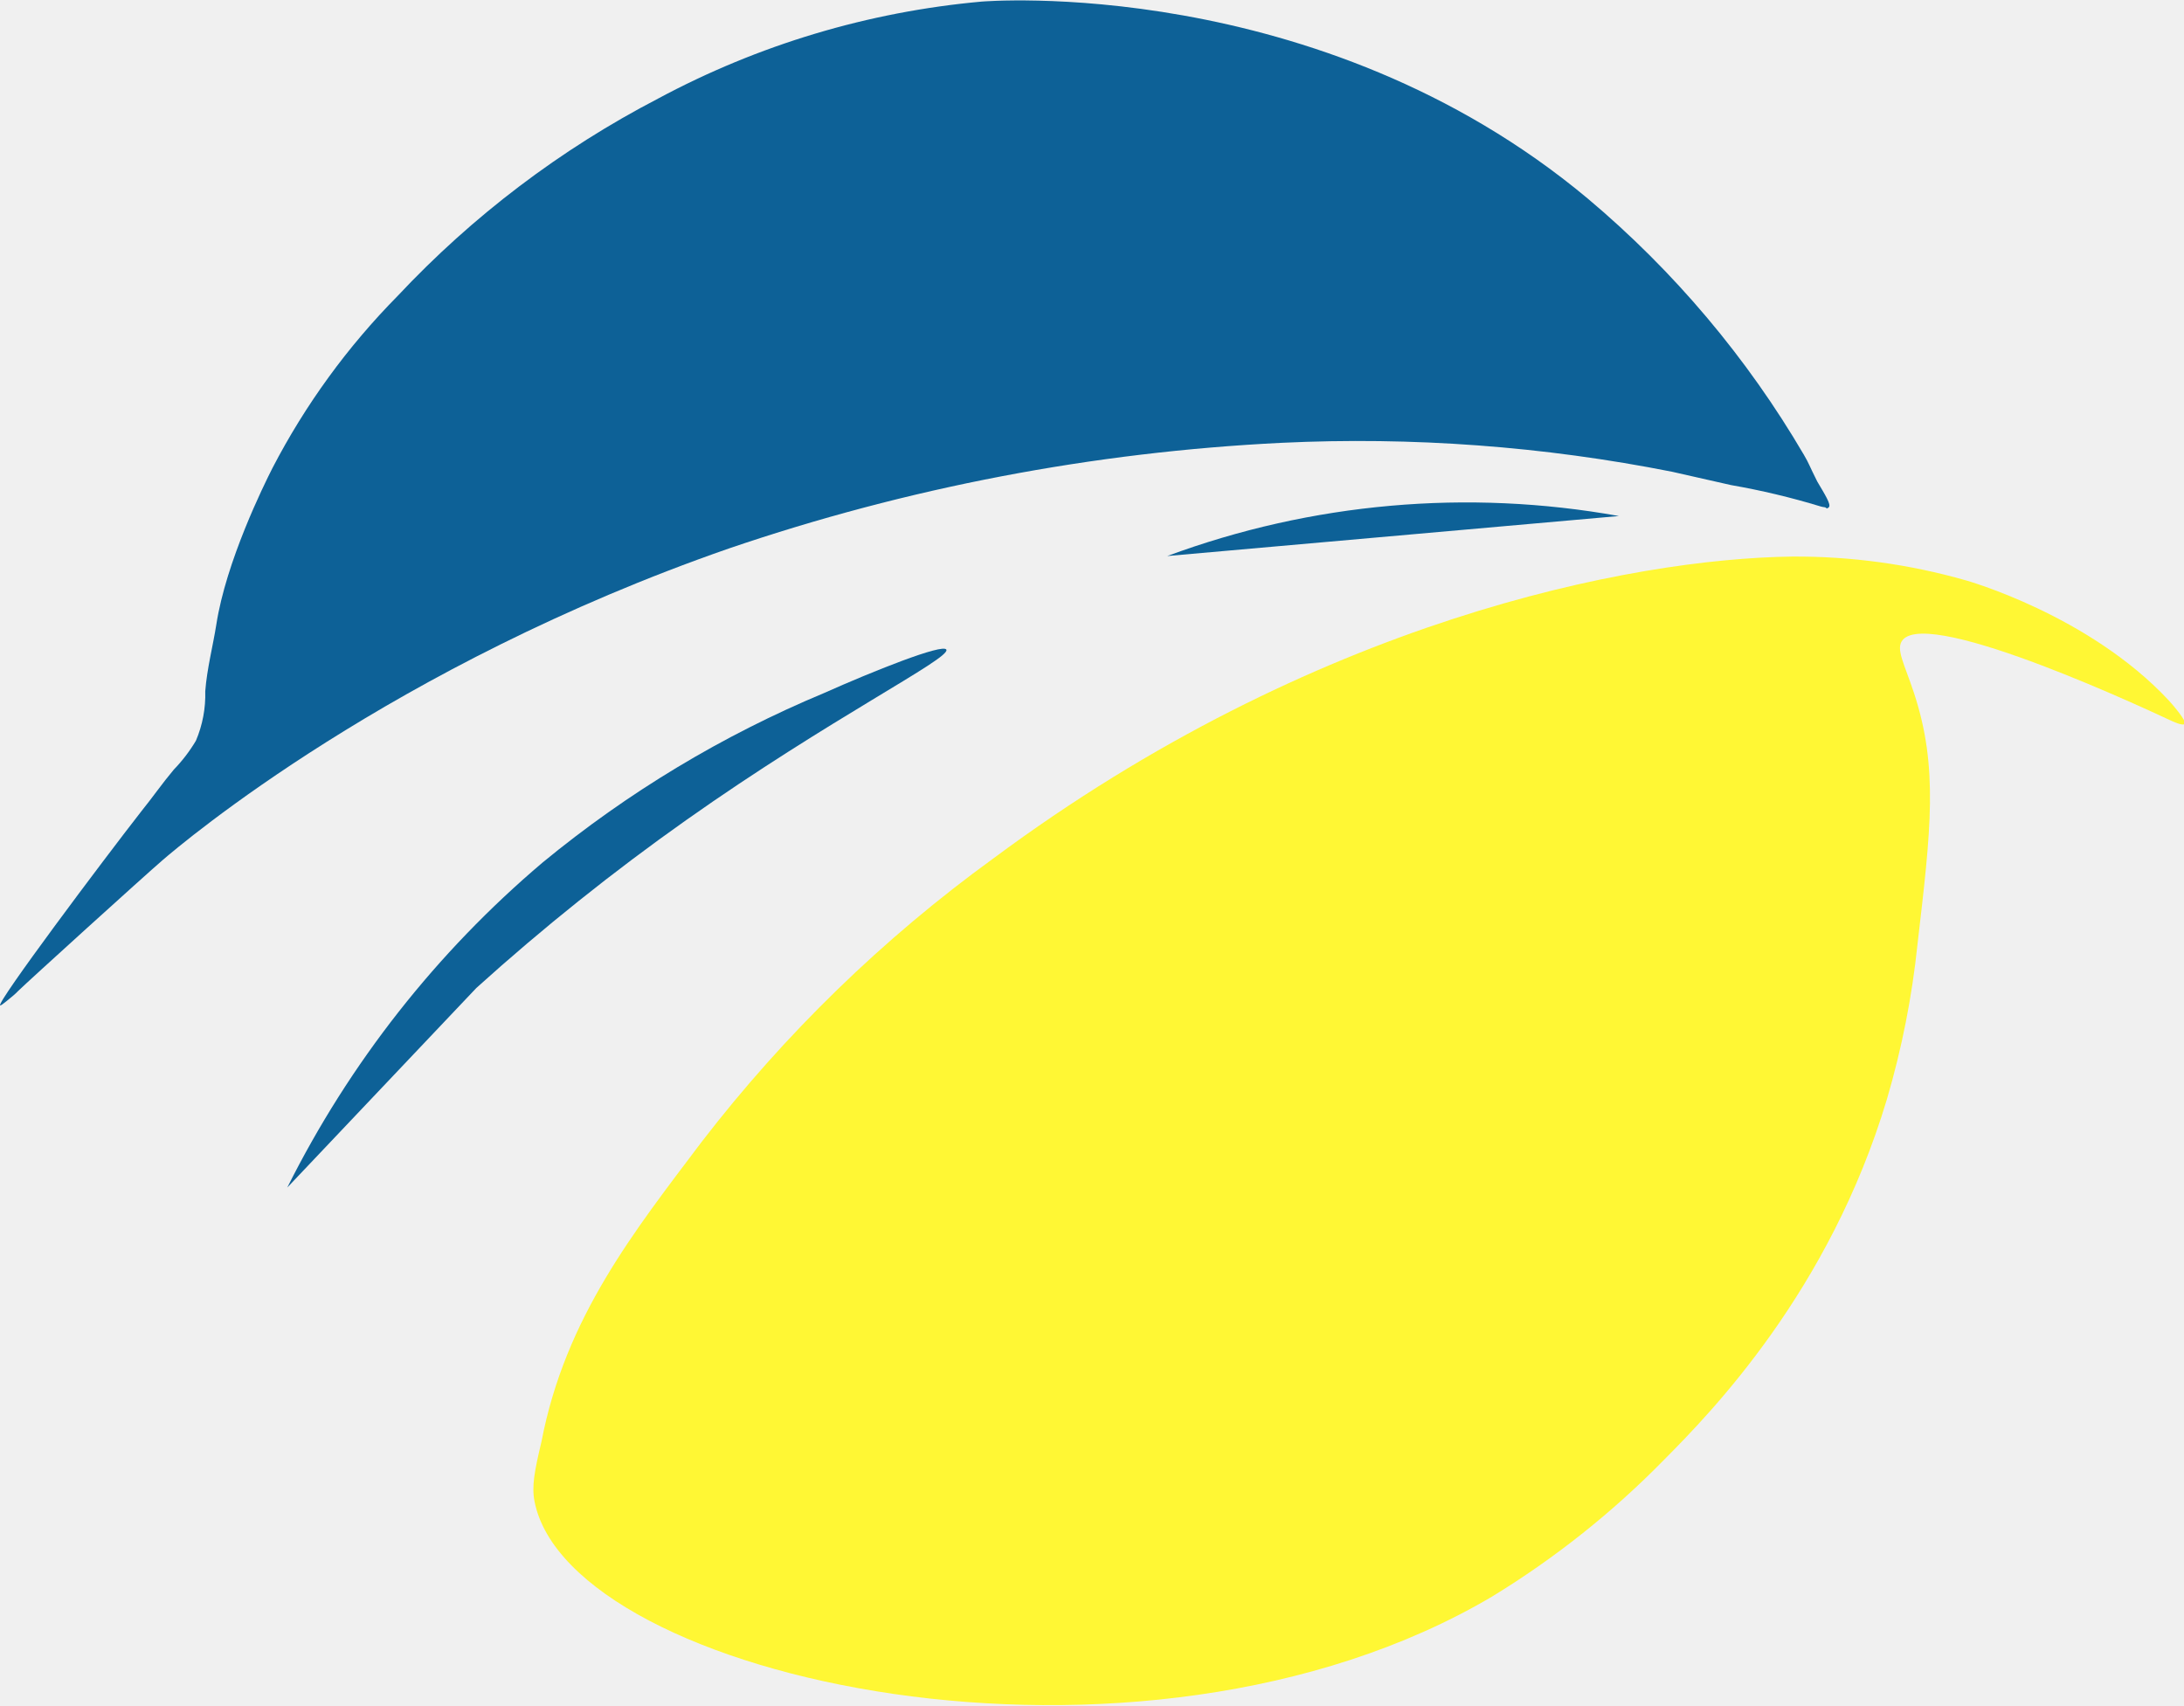
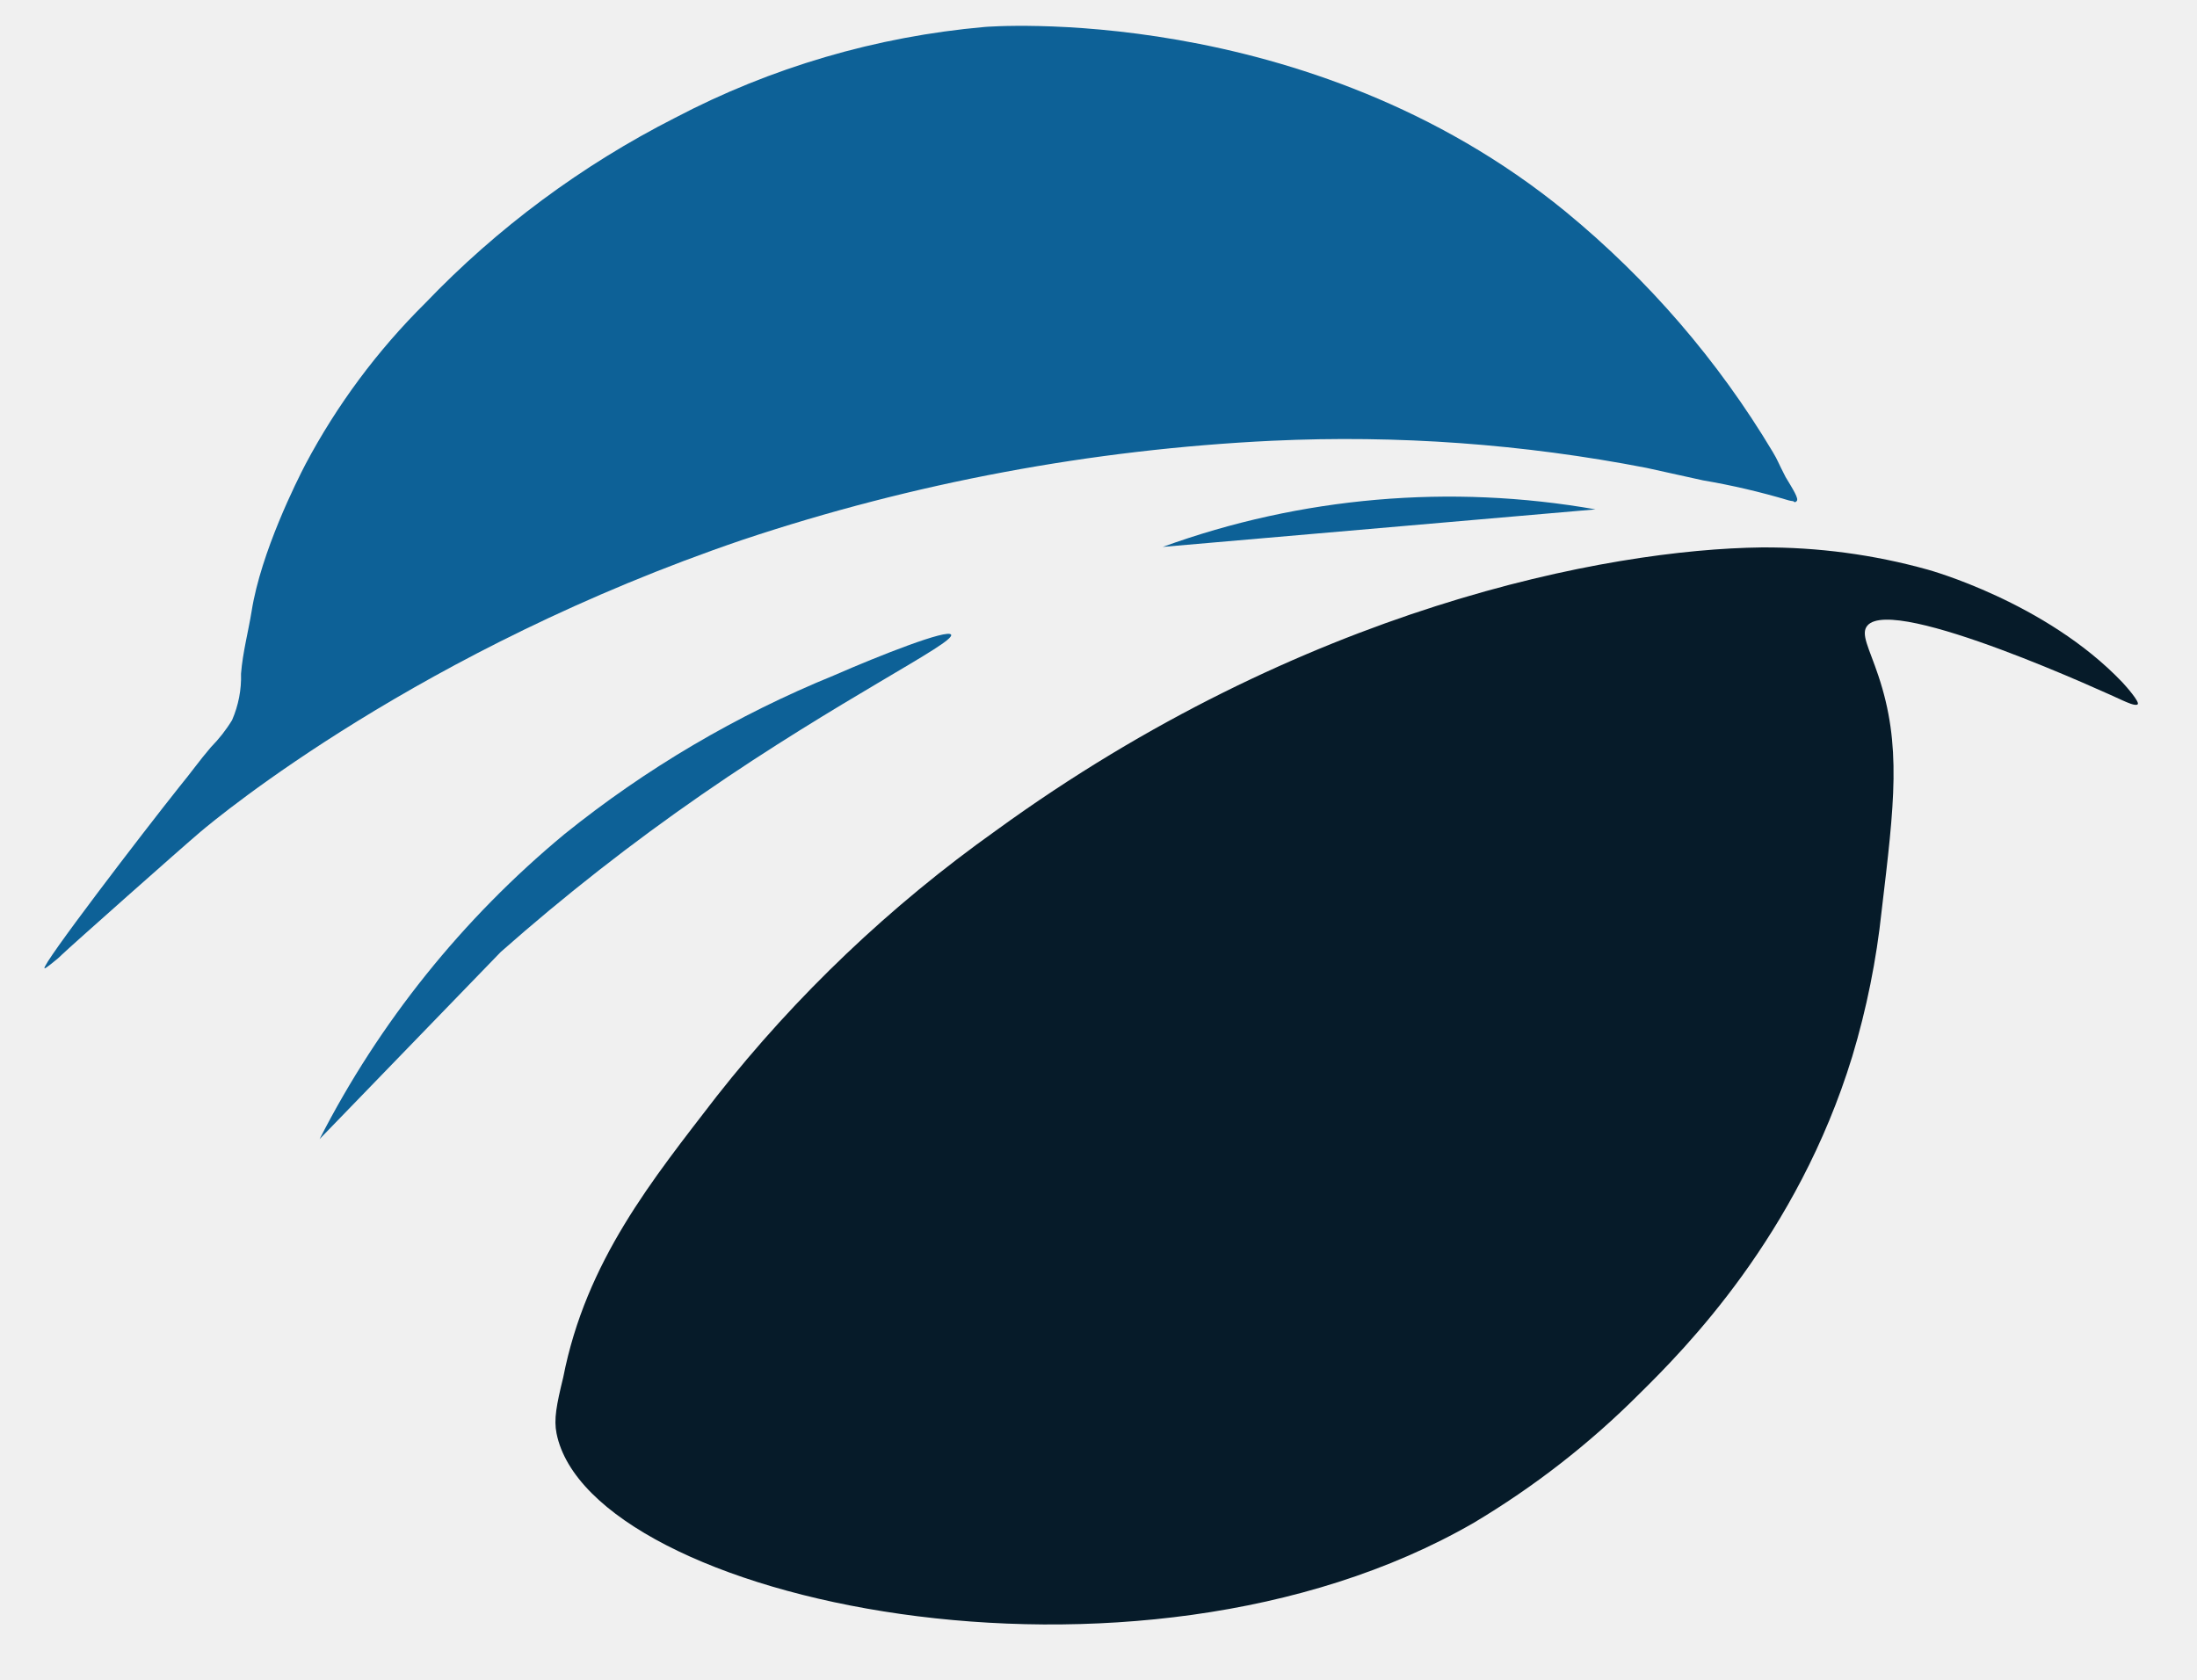
- <svg xmlns="http://www.w3.org/2000/svg" width="292" height="228" viewBox="0 0 292 228" fill="none">
-   <g clip-path="url(#clip0_552_97)">
-     <path d="M0.018 134.432C-0.464 134.04 13.712 115.123 18.901 108.473C20.345 106.69 21.718 104.711 23.234 102.91C24.368 101.74 25.361 100.442 26.194 99.041C27.082 96.952 27.508 94.696 27.442 92.427C27.674 89.396 28.458 86.436 28.922 83.512C30.224 75.079 35.27 64.863 36.429 62.581C40.82 54.12 46.458 46.367 53.154 39.581C63.19 28.871 74.971 19.943 87.996 13.176C101.388 5.986 116.096 1.577 131.236 0.214C131.236 0.214 176.17 -3.619 212.278 26.548C223.802 36.233 233.578 47.824 241.182 60.816C241.913 62.064 241.859 62.188 242.965 64.381C244.017 66.164 244.855 67.484 244.516 67.822C244.177 68.161 244.177 67.822 243.946 67.822C243.764 67.804 243.585 67.768 243.411 67.716C239.485 66.52 235.489 65.567 231.446 64.863L223.565 63.08C206.372 59.673 188.827 58.374 171.32 59.211C146.163 60.45 121.303 65.203 97.464 73.332C52.37 89.004 24.357 112.752 21.772 114.981C19.186 117.209 3.638 131.312 2.425 132.507C2.227 132.714 2.019 132.91 1.801 133.095C1.533 133.291 0.143 134.539 0.018 134.432Z" fill="#0D6197" />
-     <path d="M156.057 74.347C175.349 67.204 196.203 65.358 216.45 68.998L156.057 74.347Z" fill="#0D6197" />
-     <path d="M38.408 158.787C46.734 142.138 58.35 127.351 72.555 115.319C83.921 105.959 96.604 98.323 110.196 92.658C116.544 89.824 126.083 85.99 126.529 86.864C127.117 88.041 110.98 96.064 91.776 109.632C81.976 116.555 72.598 124.056 63.693 132.097" fill="#0D6197" />
-     <path d="M71.466 200.757C76.12 224.506 152.187 241.408 199.475 213.487C207.893 208.354 215.638 202.191 222.53 195.141C228.878 188.758 244.605 172.587 252.272 147.002C254.272 140.213 255.645 133.254 256.374 126.213C258.157 110.934 259.173 102.625 255.91 92.694C254.608 88.719 253.396 86.739 254.394 85.563C258.103 81.159 288.469 95.529 290.056 96.26C290.484 96.456 291.839 97.116 292.107 96.777C292.374 96.439 290.573 94.317 289.949 93.639C279.251 82.175 262.811 77.593 262.811 77.593C255.274 75.441 247.469 74.373 239.63 74.419C218.091 74.687 175.599 82.995 132.805 114.785C118.048 125.489 104.909 138.261 93.791 152.707C84.875 164.546 75.585 176.117 72.394 192.77C71.449 196.728 71.074 198.743 71.466 200.757Z" fill="#FFF734" />
-   </g>
-   <defs>
-     <clipPath id="clip0_552_97">
-       <rect width="292" height="228" fill="white" />
-     </clipPath>
-   </defs>
+ <svg xmlns="http://www.w3.org/2000/svg" width="34" height="26" viewBox="0 0 34 26" fill="none">
+   <path d="M0.689 14.987C0.635 14.945 2.208 12.891 2.783 12.169C2.943 11.976 3.095 11.761 3.264 11.565C3.389 11.438 3.5 11.297 3.592 11.145C3.69 10.919 3.738 10.674 3.73 10.427C3.756 10.098 3.843 9.777 3.894 9.46C4.039 8.544 4.598 7.435 4.727 7.187C5.214 6.269 5.839 5.427 6.582 4.691C7.695 3.528 9.001 2.559 10.446 1.824C11.931 1.044 13.562 0.565 15.241 0.417C15.241 0.417 20.225 0.001 24.229 3.276C25.507 4.327 26.592 5.585 27.435 6.996C27.516 7.131 27.51 7.145 27.633 7.383C27.749 7.576 27.842 7.72 27.805 7.756C27.767 7.793 27.767 7.756 27.741 7.756C27.721 7.754 27.701 7.75 27.682 7.745C27.247 7.615 26.803 7.511 26.355 7.435L25.481 7.242C23.574 6.872 21.628 6.731 19.687 6.822C16.897 6.956 14.14 7.472 11.496 8.354C6.495 10.056 3.388 12.634 3.101 12.876C2.815 13.118 1.09 14.649 0.956 14.778C0.934 14.801 0.911 14.822 0.887 14.842C0.857 14.863 0.703 14.999 0.689 14.987Z" fill="#0D6197" />
+   <path d="M17.994 8.465C20.133 7.689 22.446 7.489 24.692 7.884L17.994 8.465Z" fill="#0D6197" />
+   <path d="M4.946 17.631C5.87 15.824 7.158 14.219 8.733 12.913C9.994 11.896 11.4 11.068 12.908 10.453C13.612 10.145 14.67 9.729 14.719 9.824C14.784 9.951 12.995 10.822 10.865 12.295C9.778 13.047 8.738 13.861 7.75 14.734" fill="#0D6197" />
+   <path d="M8.613 22.187C9.129 24.765 17.565 26.6 22.809 23.569C23.743 23.012 24.602 22.343 25.366 21.578C26.07 20.885 27.814 19.129 28.665 16.352C28.887 15.615 29.039 14.859 29.12 14.095C29.317 12.436 29.43 11.534 29.068 10.456C28.924 10.025 28.789 9.81 28.9 9.682C29.311 9.204 32.679 10.764 32.855 10.844C32.903 10.865 33.053 10.936 33.083 10.9C33.112 10.863 32.913 10.633 32.843 10.559C31.657 9.315 29.834 8.817 29.834 8.817C28.998 8.584 28.132 8.468 27.263 8.473C24.874 8.502 20.162 9.404 15.415 12.854C13.779 14.017 12.322 15.403 11.089 16.971C10.1 18.256 9.07 19.513 8.716 21.32C8.611 21.75 8.569 21.969 8.613 22.187Z" fill="#061B29" />
</svg>
